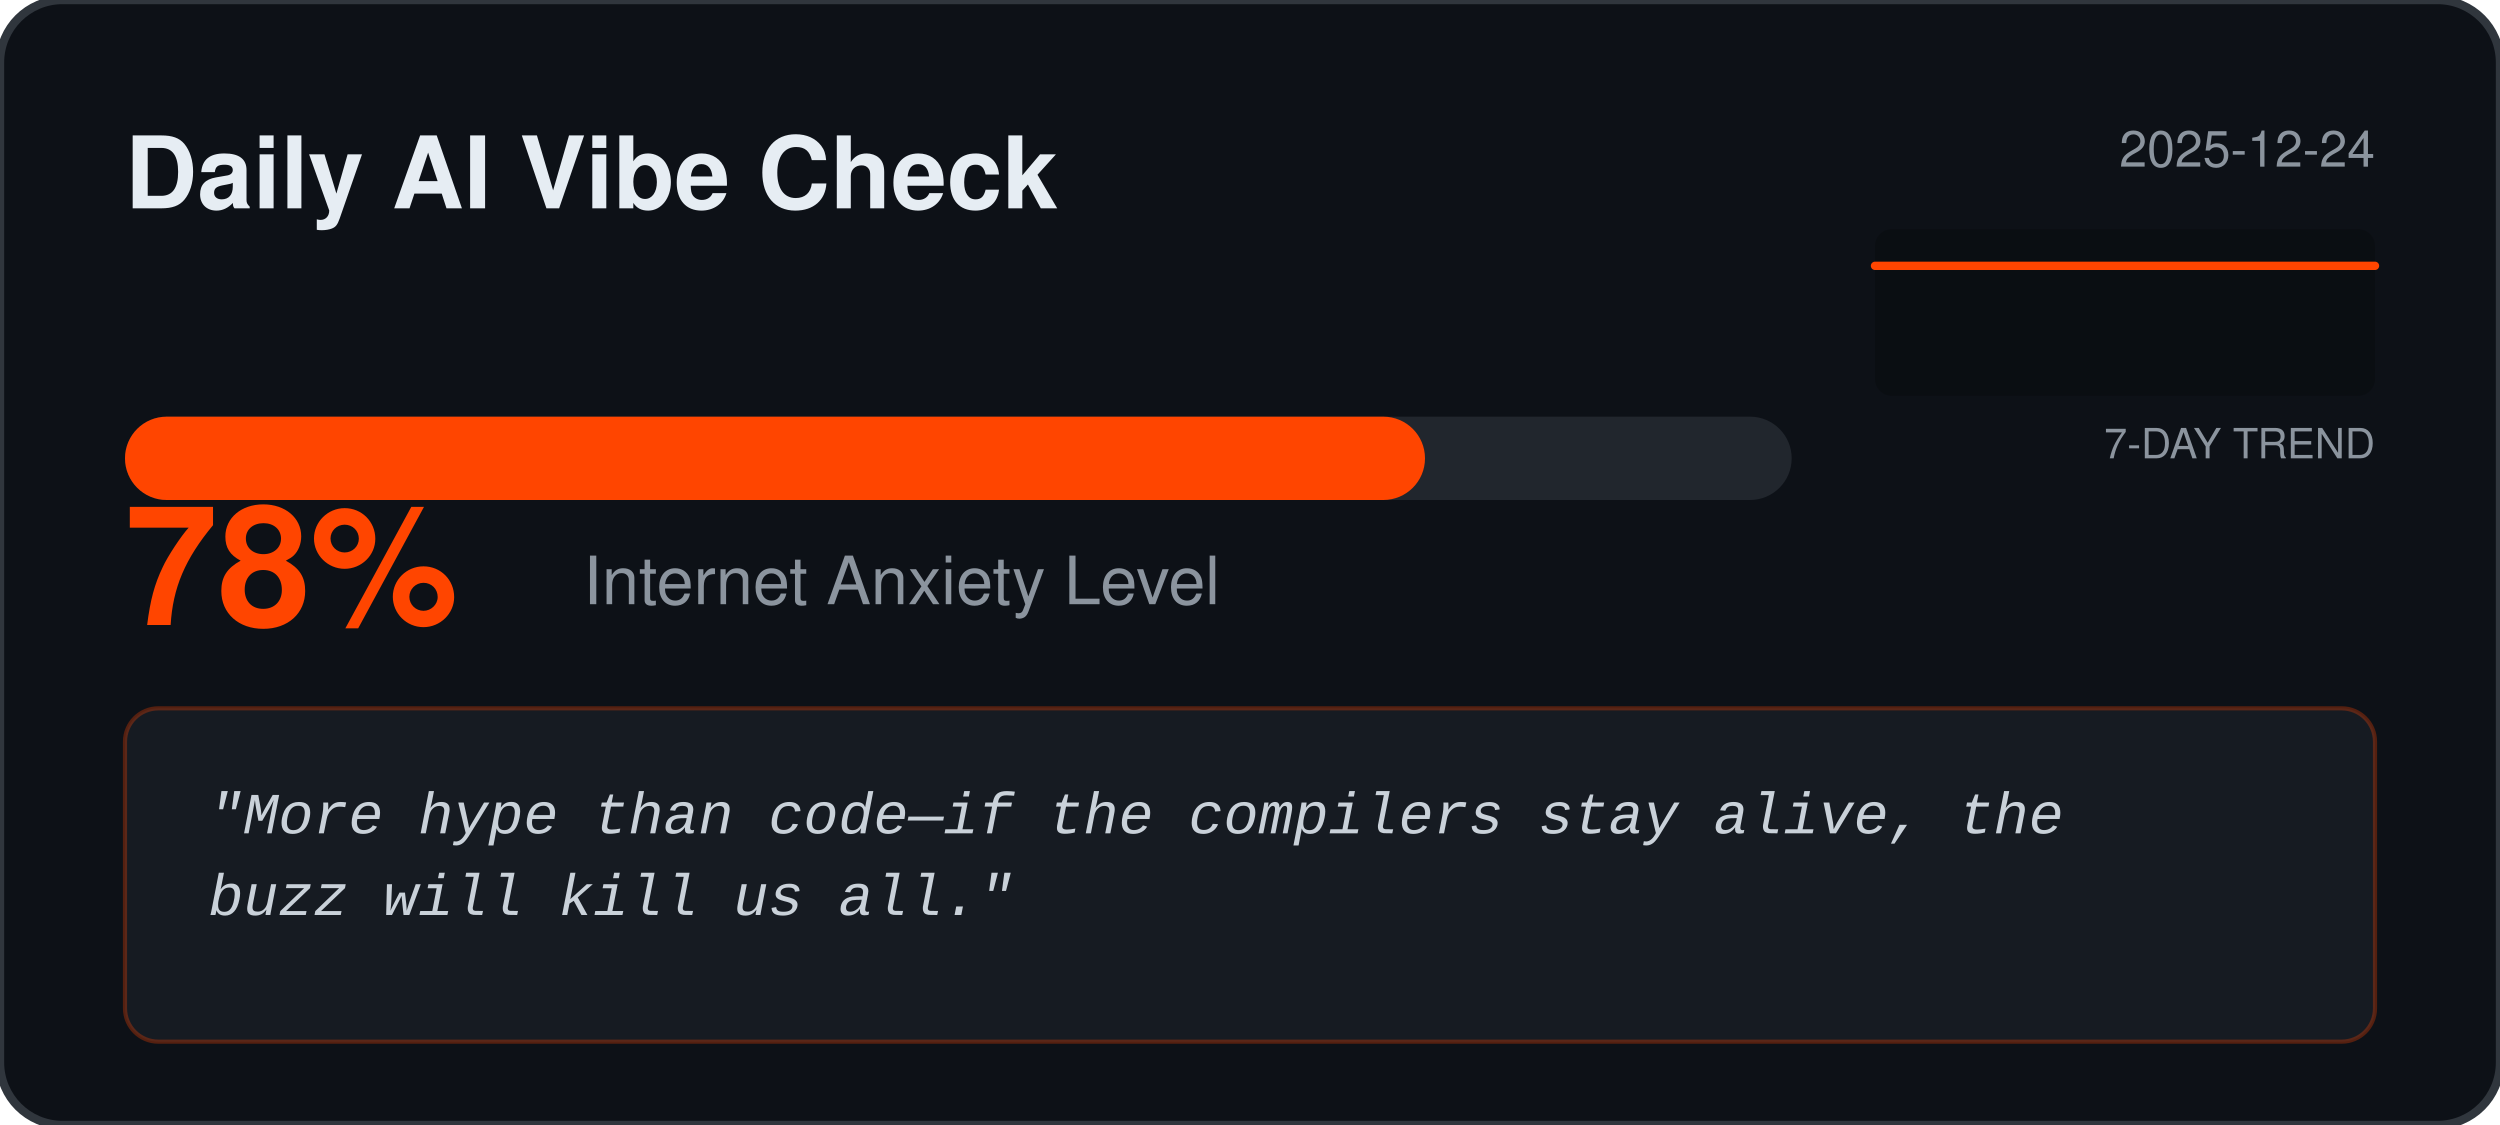
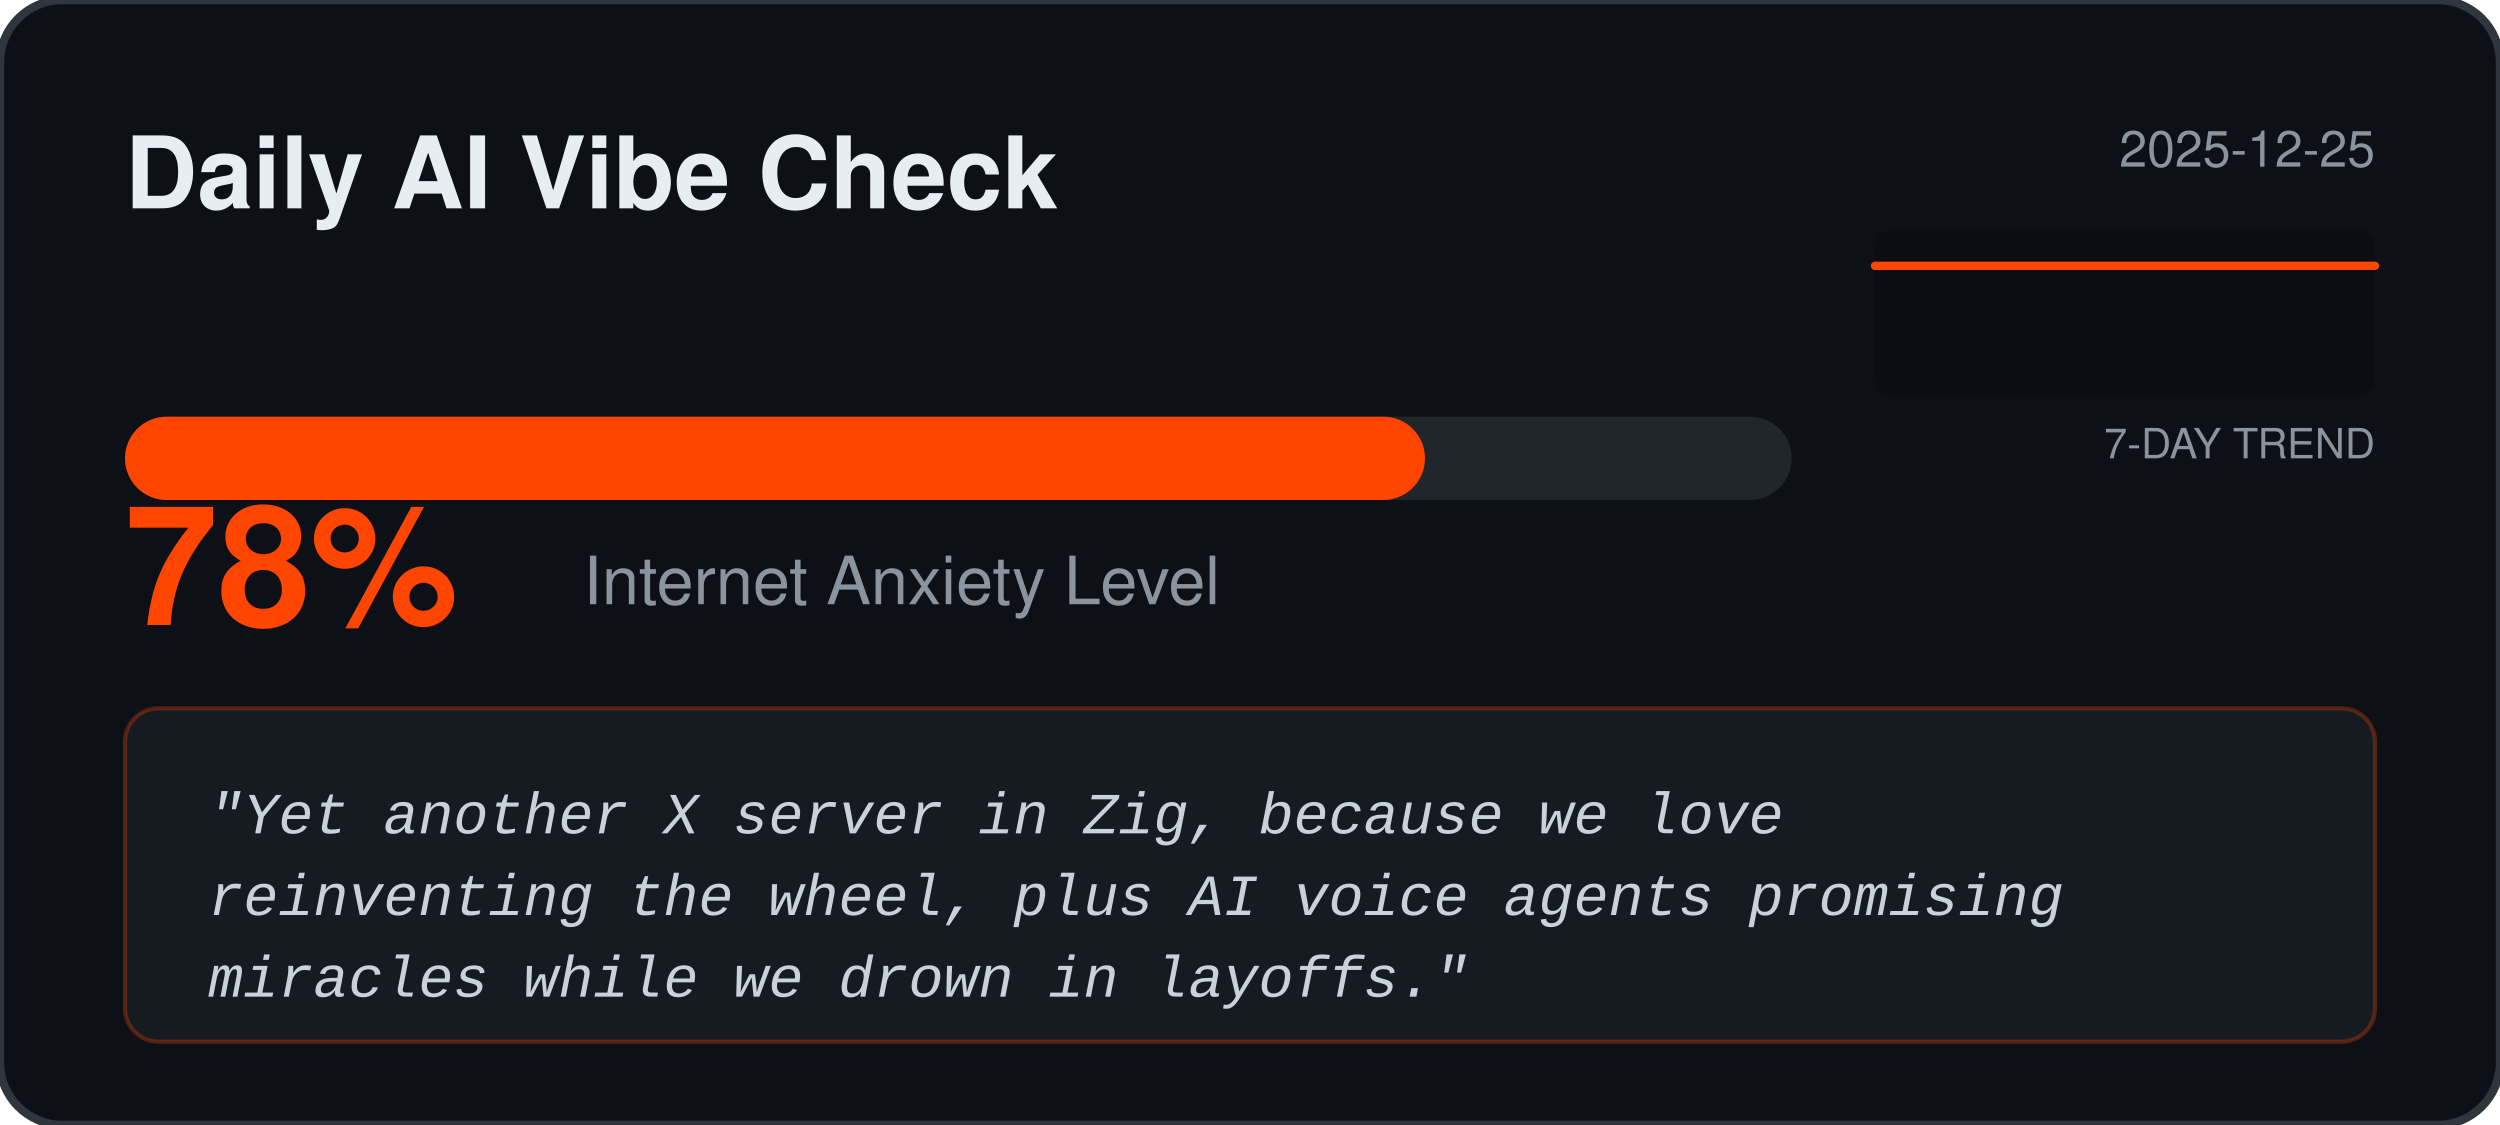
<svg xmlns="http://www.w3.org/2000/svg" width="600" height="270" viewBox="0 0 600 270" fill="none">
  <rect width="600" height="270" rx="15" fill="#0D1117" stroke="#30363D" stroke-width="2" />
  <text x="30" y="50" fill="#E6EDF3" font-family="Segoe UI, Helvetica, sans-serif" font-weight="bold" font-size="24">Daily AI Vibe Check</text>
-   <text x="570" y="40" fill="#8B949E" font-family="Segoe UI, Helvetica, sans-serif" font-size="12" text-anchor="end">2025-12-24</text>
+   <text x="570" y="40" fill="#8B949E" font-family="Segoe UI, Helvetica, sans-serif" font-size="12" text-anchor="end">2025-12-25</text>
  <rect x="450" y="55" width="120" height="40" fill="#000000" fill-opacity="0.2" rx="4" />
  <text x="570" y="110" fill="#8B949E" font-family="Segoe UI, Helvetica, sans-serif" font-size="10" text-anchor="end">7-DAY TREND</text>
-   <polyline points="450.0,63.8 480.0,63.8 510.0,63.8 540.0,63.8 570.0,63.8" fill="none" stroke="#FF4500" stroke-width="2" stroke-linecap="round" stroke-linejoin="round" />
+   <polyline points="450.0,63.8 474.0,63.8 498.0,63.8 522.0,63.8 546.0,63.8 570.0,63.8" fill="none" stroke="#FF4500" stroke-width="2" stroke-linecap="round" stroke-linejoin="round" />
  <rect x="30" y="100" width="400" height="20" rx="10" fill="#21262D" />
  <rect x="30" y="100" width="312.0" height="20" rx="10" fill="#FF4500" />
  <text x="30" y="150" fill="#FF4500" font-family="Segoe UI, Helvetica, sans-serif" font-weight="bold" font-size="40">78%</text>
  <text x="140" y="145" fill="#8B949E" font-family="Segoe UI, Helvetica, sans-serif" font-size="16">Internet Anxiety Level</text>
  <rect x="30" y="170" width="540" height="80" rx="8" fill="#161B22" stroke="#FF4500" stroke-opacity="0.3" />
  <text x="50" y="200" fill="#C9D1D9" font-family="Courier New, monospace" font-size="14" font-style="italic">
-     <tspan x="50" dy="0">"More hype than code—if the compilers stay alive, the</tspan>
-     <tspan x="50" dy="1.4em">buzz will kill us all."</tspan>
+     <tspan x="50" dy="0">"Yet another X server in Zig, because we love</tspan>
+     <tspan x="50" dy="1.4em">reinventing the wheel, plus AI voice agents promising</tspan>
+     <tspan x="50" dy="1.4em">miracles while we drown in layoffs."</tspan>
  </text>
</svg>
